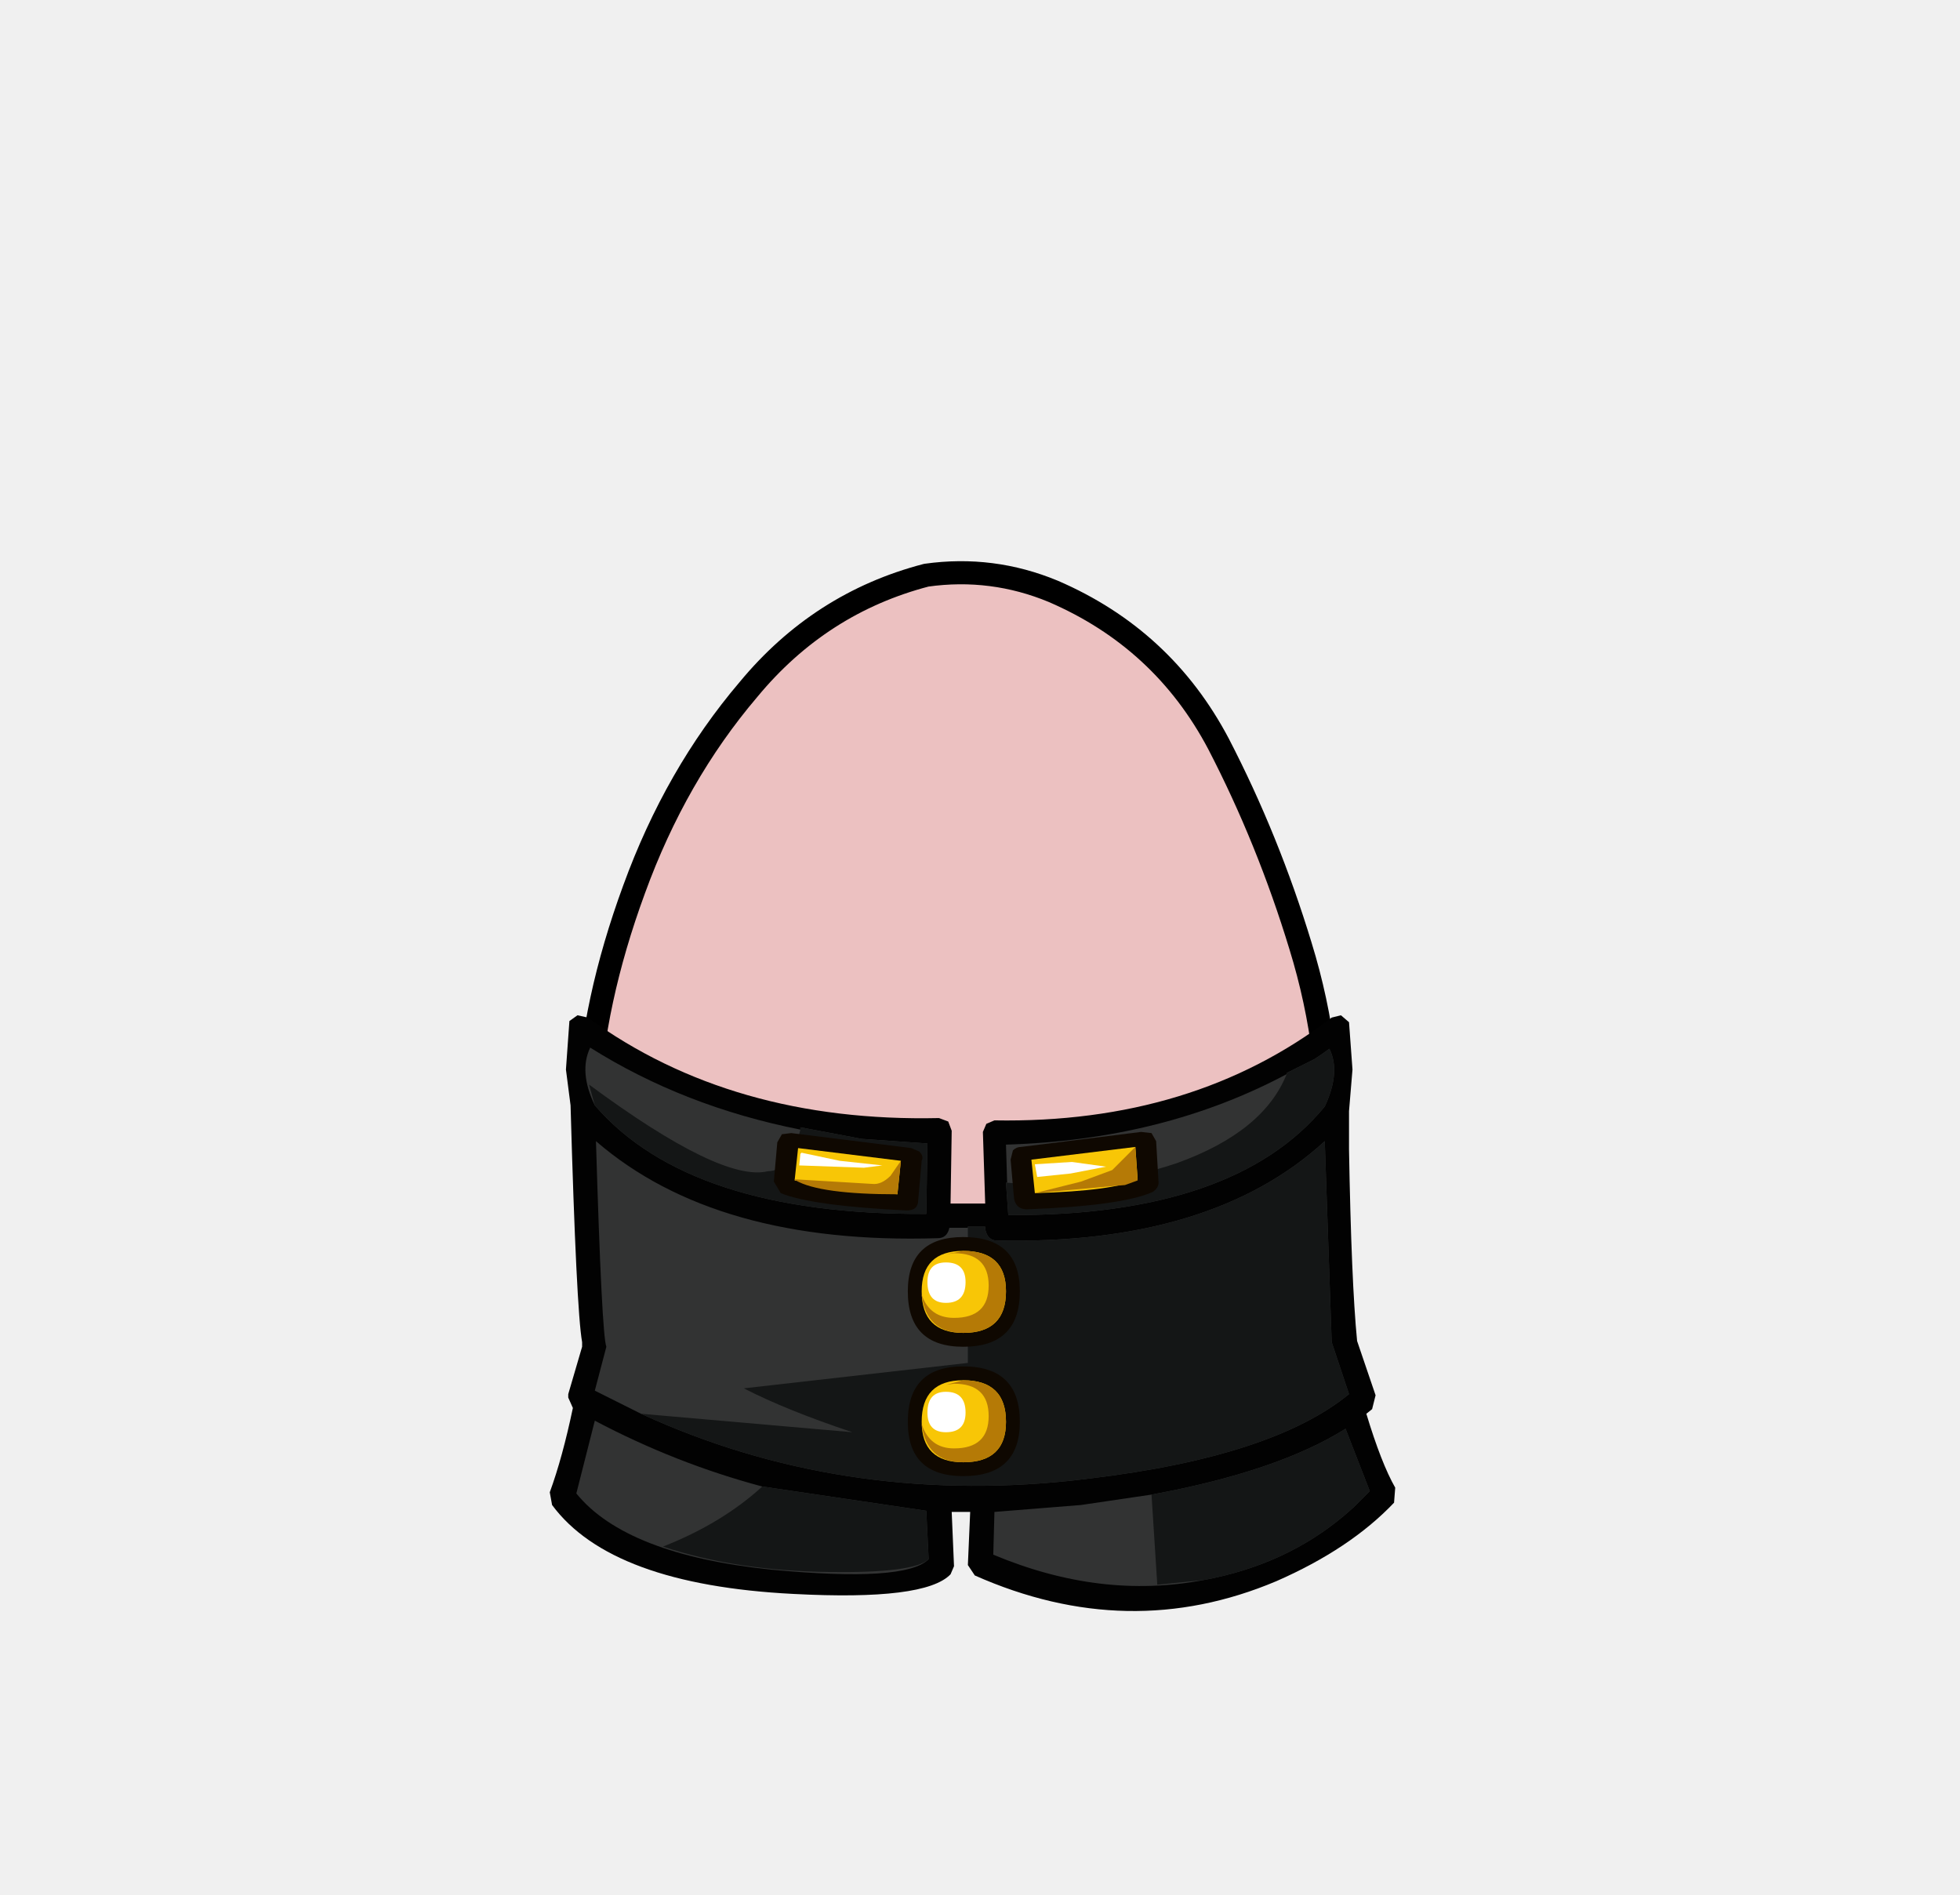
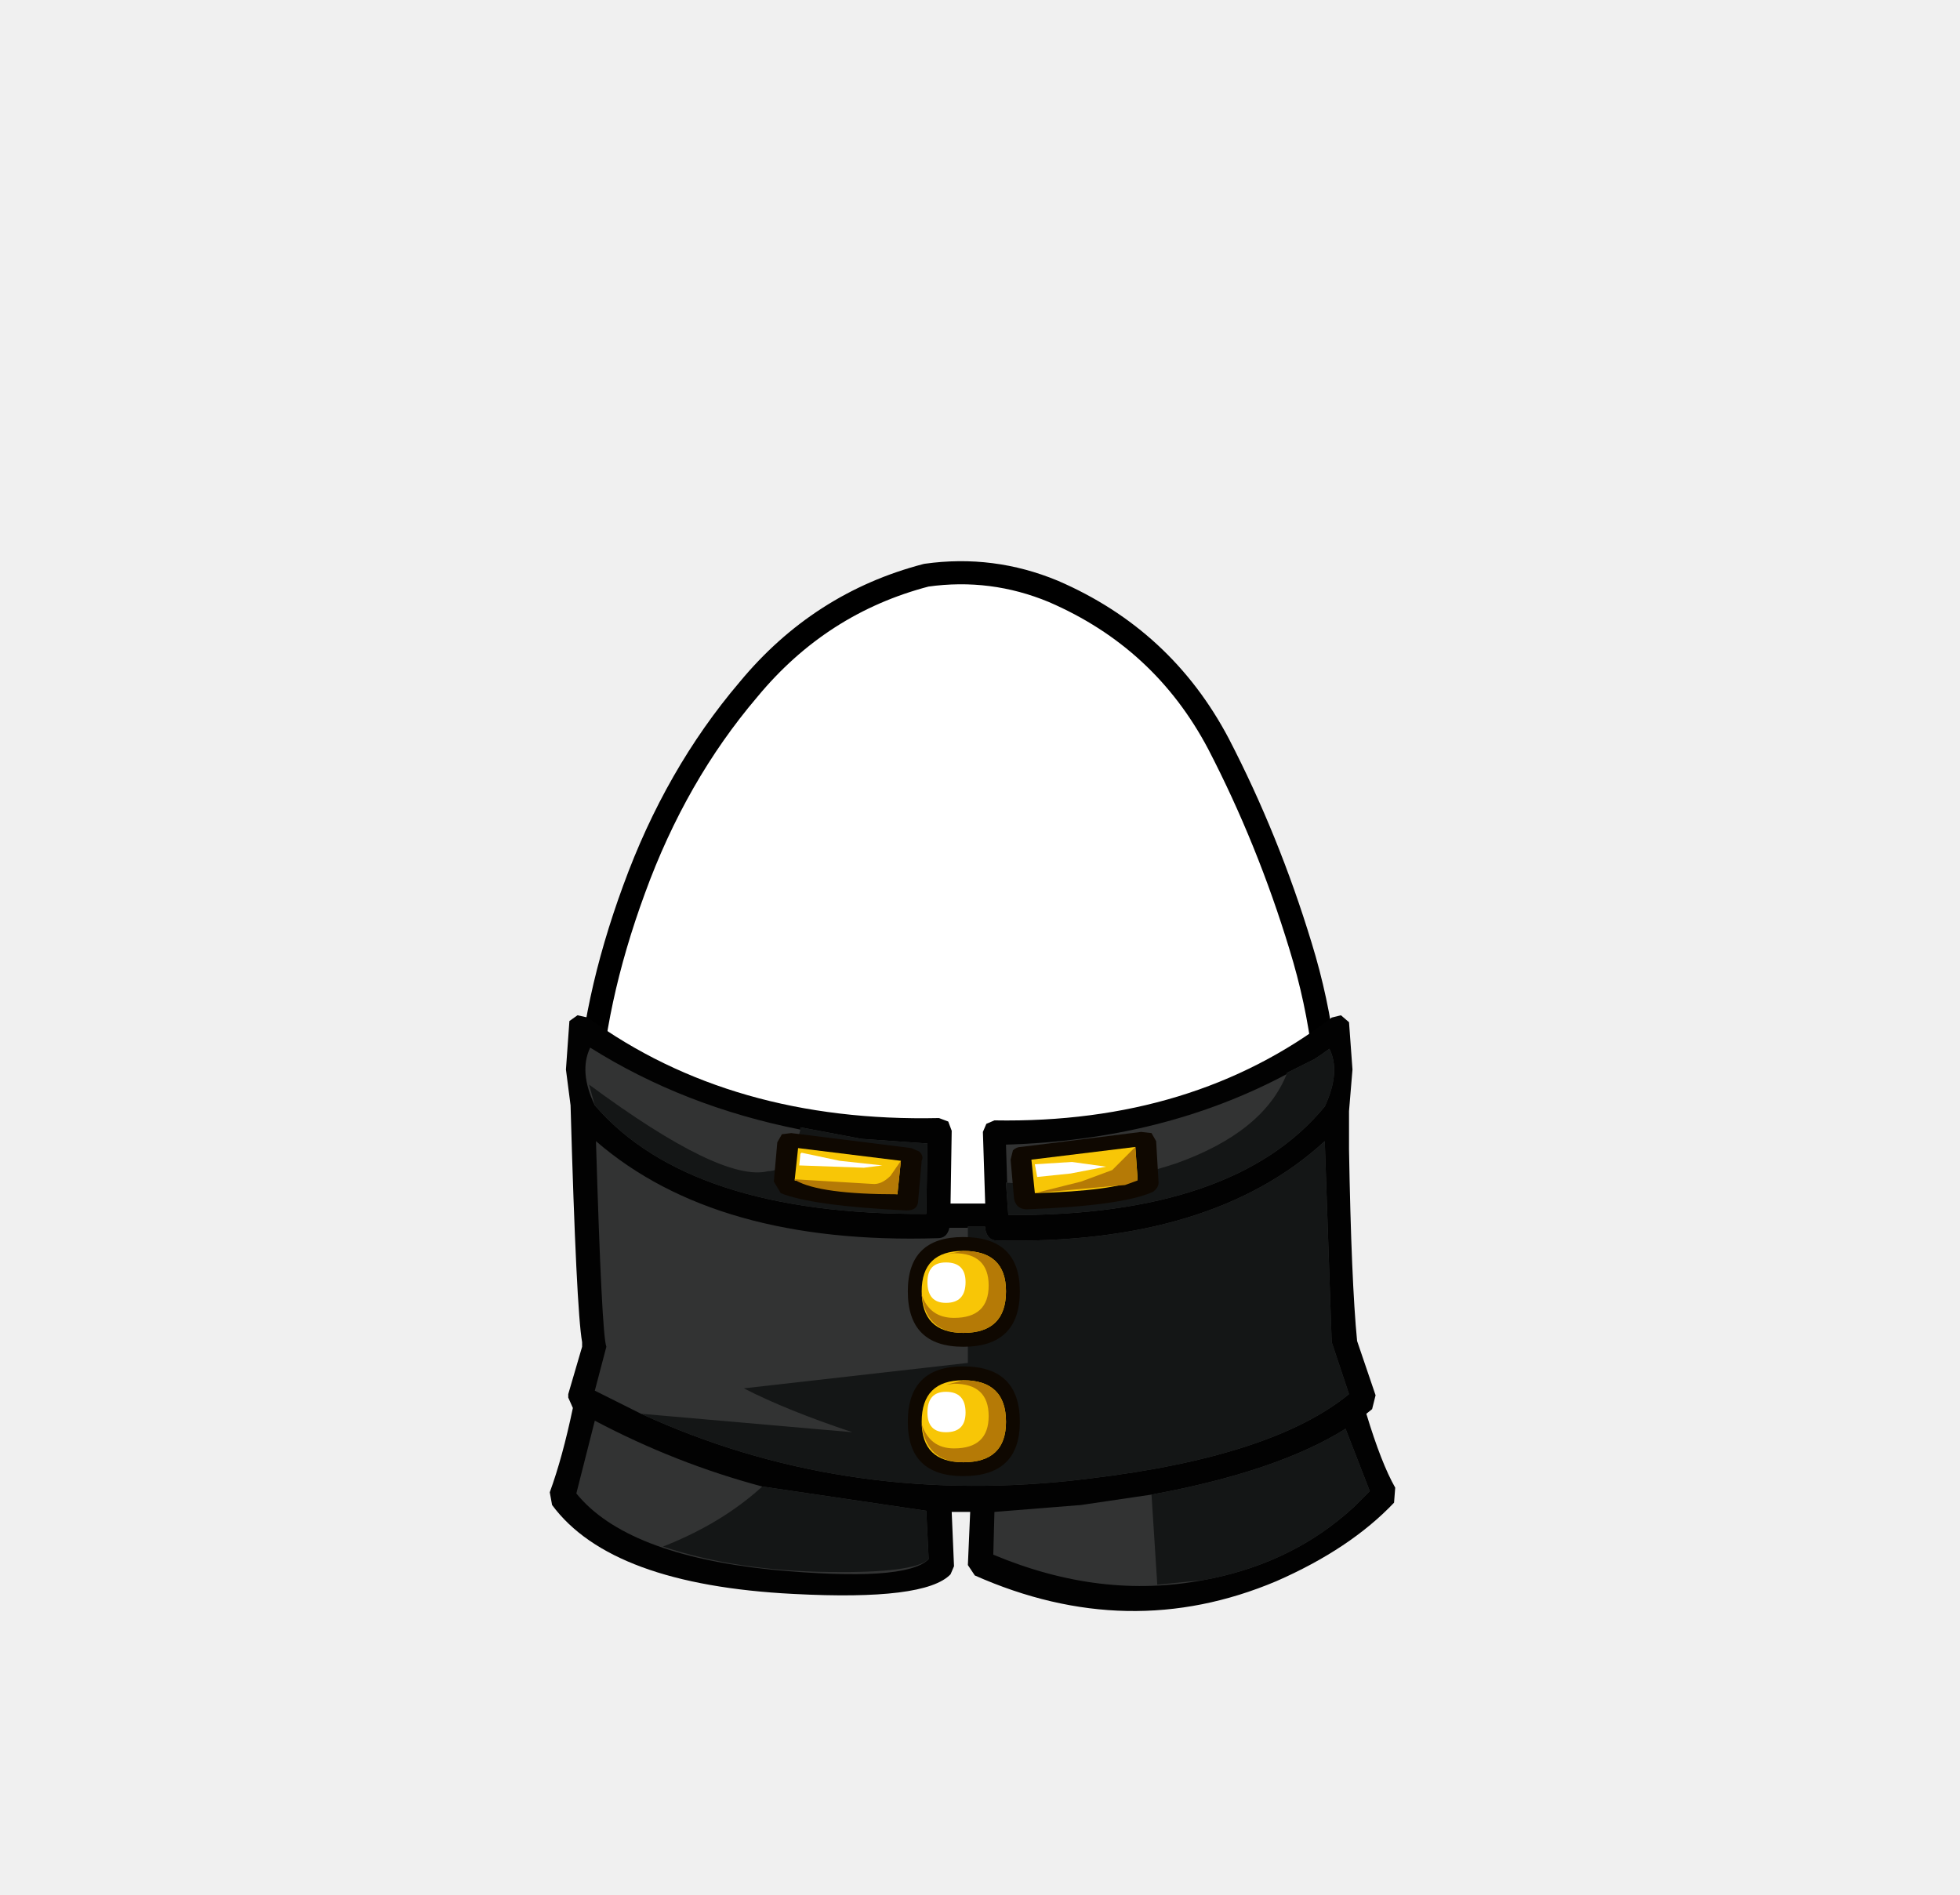
<svg xmlns="http://www.w3.org/2000/svg" xmlns:xlink="http://www.w3.org/1999/xlink" height="82" width="84.85">
  <g transform="translate(37.4 42.25)">
    <use height="38" transform="translate(-11.95 -17.45)" width="32.05" xlink:href="#a" />
    <use height="38.95" transform="translate(-12.45 -17.95)" width="33.05" xlink:href="#b" />
    <use height="25.8" transform="translate(-13.6 1.7)" width="36.6" xlink:href="#c" />
    <use height="23.3" transform="translate(-12.45 3.1)" width="34.35" xlink:href="#d" />
    <use height="23.2" transform="translate(-11.9 3.15)" width="33.8" xlink:href="#e" />
    <use height="14.9" transform="translate(-3.9 6.75)" width="16.65" xlink:href="#f" />
  </g>
  <defs>
    <use height="38" width="32.05" xlink:href="#g" id="a" />
    <use height="38.95" width="33.05" xlink:href="#h" id="b" />
    <use height="25.8" width="36.6" xlink:href="#i" id="c" />
    <use height="23.3" width="34.35" xlink:href="#j" id="d" />
    <use height="23.2" width="33.8" xlink:href="#k" id="e" />
    <use height="14.9" width="16.65" xlink:href="#l" id="f" />
-     <path d="M27.35 7.4q2.15 4.15 3.55 8.75 1.45 4.7 1.15 9.5-.35 4.95-4.2 8.1-3.8 3.2-8.75 4.05l-2.6.2q-3.6 0-7.05-1.15-4.65-1.6-7.1-5.5Q-.2 27.4.05 23q.2-4.4 2-9.3Q3.85 8.75 7 5.05 10.1 1.3 14.7.1l1.8-.1q1.9.05 3.7.8 4.75 2.05 7.15 6.6" fill="#ecc1c1" fill-rule="evenodd" transform="translate(-.05)" id="g" />
+     <path d="M27.35 7.4q2.15 4.15 3.55 8.75 1.45 4.7 1.15 9.5-.35 4.95-4.2 8.1-3.8 3.2-8.75 4.05l-2.6.2q-3.6 0-7.05-1.15-4.65-1.6-7.1-5.5Q-.2 27.4.05 23q.2-4.4 2-9.3Q3.85 8.75 7 5.05 10.1 1.3 14.7.1l1.8-.1q1.9.05 3.7.8 4.75 2.05 7.15 6.6" fill="#fff" fill-rule="evenodd" transform="translate(-.05)" id="g" />
    <path d="M27.35 7.4Q24.95 2.85 20.2.8 17.55-.3 14.7.1 10.1 1.3 7 5.05q-3.15 3.7-4.95 8.65-1.8 4.9-2 9.3-.25 4.4 2.3 8.35 2.45 3.9 7.1 5.5 4.65 1.55 9.65.95 4.95-.85 8.75-4.05 3.85-3.15 4.2-8.1.3-4.8-1.15-9.5-1.4-4.6-3.55-8.75Z" fill="none" stroke="#000" stroke-linecap="round" stroke-linejoin="round" transform="translate(.45 .5)" id="h" />
    <path d="m15.5-12.8.4-.1.35.3.15 2.05-.15 1.8v1.65q.1 5.75.35 8.3l.8 2.35-.15.6-.25.2q.65 2.15 1.25 3.2l-.05.65q-1.9 2-5.1 3.4-6.4 2.7-13.05-.25l-.3-.45.1-2.3h-.8l.1 2.35-.15.35q-1.1 1.15-6.8.85-7.9-.4-10.45-3.85l-.1-.55q.55-1.5 1-3.65l-.2-.45V3.5l.6-2.05v-.2q-.25-1.4-.5-10.25l-.2-1.55.15-2.1.35-.25.45.1q6.25 4.55 15.2 4.35l.4.15.15.4L-1-4.75H.5l-.1-3.1.15-.35.35-.15q8.6.15 14.6-4.45" fill="#020202" fill-rule="evenodd" transform="translate(18.35 12.9)" id="i" />
    <path d="M-16.55-11.65q4.05 2.55 9.1 3.55v-.1l2.65.5 2.85.2L-2-4.45q-10.25.05-14.35-4.7-.7-1.45-.2-2.5M-.2-3.9h.75v.1q.1.5.5.5 9.3.2 14.2-4.3l.3 8.7.75 2.25Q13 6.05 5.1 7l-.85.1q-10 1.05-18.6-2.9l-2-1 .5-1.9q-.2-.5-.45-8.9 5.2 4.5 14.8 4.2.4 0 .5-.45h.8v-.05m1.75-.5-.1-1.4h.05l-.05-1.65q6.8-.2 12.15-3.05v-.05l1.2-.6.3-.2.35-.25q.5 1-.2 2.5-3.9 4.75-13.7 4.7M16.5 8.25l-.4.35q-2.55 2.15-6.1 2.8-4.45.85-9.1-1.1l.05-1.85 3.75-.3 3.05-.45q5.45-1 8.4-2.85l1.05 2.7-.7.7M-1.9 10.5q-1 1-6.8.45-6.3-.65-8.45-3.3l.8-3.15q3.5 1.85 7.25 2.85L-2 8.4l.1 2.05v.05" fill="#323333" fill-rule="evenodd" transform="translate(17.15 11.65)" id="j" />
    <path d="M-2.3-4.45q-10.25.05-14.35-4.7l-.25-.9q5.75 4.25 7.75 3.75.95 0 1.4-1.8v-.1l2.65.5 2.85.2-.05 3.05m3.55.05-.1-1.4h.05q3.95.3 7.35-.85Q12.3-8 13.3-10.5v-.05l1.2-.6.3-.2.35-.25q.5 1-.2 2.5-3.9 4.75-13.7 4.7m-.5 1.1q9.3.2 14.2-4.3l.3 8.7.75 2.25Q12.7 6.05 4.8 7l-.85.1q-10 1.05-18.6-2.9l9.15.8q-2.85-.95-4.7-1.9L-.5 2v-5.9h.75v.1q.1.5.5.5M15.8 8.6q-2.55 2.15-6.1 2.8l-2 .2-.25-3.9q5.45-1 8.4-2.85l1.05 2.7-.7.7-.4.35m-18 1.9q-.65.6-4.3.55-4.05-.05-7.2-1.1 2.55-1 4.3-2.6l7.1 1.05.1 2.05v.05" fill="#141616" fill-rule="evenodd" transform="translate(16.9 11.6)" id="k" />
    <g id="l" fill-rule="evenodd">
      <path d="M-2.5-.5q0-2.35 2.4-2.35 2.45 0 2.45 2.35 0 2.4-2.45 2.4-2.4 0-2.4-2.4" fill="#0f0801" transform="translate(8.3 7.4)" />
      <path d="M-.1-2.25q1.85 0 1.85 1.75 0 1.8-1.85 1.8-1.8 0-1.8-1.8 0-1.75 1.8-1.75" fill="#f8c606" transform="translate(8.3 7.4)" />
      <path d="m-.5-2.15-.35.05.75-.15q1.85 0 1.85 1.75 0 1.8-1.85 1.8-1.6 0-1.8-1.65.35 1 1.4 1Q1 .65 1-.75t-1.5-1.4" fill="#b57a06" transform="translate(8.3 7.4)" />
      <path d="M-.85-1.75Q0-1.75 0-.9 0 0-.85 0q-.8 0-.8-.9 0-.85.8-.85" fill="#fff" transform="translate(8.3 7.4)" />
      <path d="M-2.5 5.15q0-2.4 2.4-2.4 2.45 0 2.45 2.4Q2.35 7.5-.1 7.5q-2.4 0-2.4-2.35" fill="#0f0801" transform="translate(8.3 7.4)" />
      <path d="M-.1 3.35q1.85 0 1.85 1.8Q1.75 6.9-.1 6.9q-1.8 0-1.8-1.75 0-1.8 1.8-1.8" fill="#f8c606" transform="translate(8.3 7.4)" />
      <path d="M-.1 6.9q-1.6 0-1.8-1.65.35 1.05 1.4 1.05Q1 6.3 1 4.9T-.5 3.5l-.35.05.75-.2q1.85 0 1.85 1.8Q1.75 6.9-.1 6.9" fill="#b57a06" transform="translate(8.3 7.4)" />
      <path d="M-.85 3.85q.85 0 .85.9 0 .85-.85.85-.8 0-.8-.85 0-.9.8-.9" fill="#fff" transform="translate(8.3 7.4)" />
      <path d="m-2.35-6.7.35.15q.2.2.1.4l-.15 1.7q0 .45-.5.45-4.1-.2-5.45-.75l-.3-.5.15-1.7.2-.35.4-.05 5.2.65" fill="#0f0801" transform="translate(8.3 7.4)" />
      <path d="m-7.25-6.7 4.45.55-.15 1.45-4.45-.6.15-1.4" fill="#f8c606" transform="translate(8.3 7.4)" />
      <path d="m-7.4-5.35 3.35.2q.4.05.8-.35l.45-.65-.15 1.45q-3.35 0-4.4-.6l-.05-.05" fill="#b57a06" transform="translate(8.3 7.4)" />
      <path d="m-7.2-5.95.05-.5.05-.05 1.65.35 1.85.2-.8.1-2.8-.1" fill="#fff" transform="translate(8.3 7.4)" />
      <path d="m7.6-7.4.45.05.2.35.1 1.7q.05.3-.25.5-1.35.6-5.45.75-.45 0-.55-.45l-.15-1.7.1-.4q.15-.15.35-.15l5.2-.65" fill="#0f0801" transform="translate(8.3 7.4)" />
      <path d="m7.35-6.75.1 1.4q-1 .5-4.45.6L2.85-6.2l4.5-.55" fill="#f8c606" transform="translate(8.3 7.4)" />
      <path d="m3-4.75 2-.5 1.35-.5 1-1 .1 1.45-.55.2-.6.05-3.3.3" fill="#b57a06" transform="translate(8.3 7.4)" />
      <path d="m6.1-5.9-1.55.3-1.45.15L3-6l1.6-.1 1.45.2h.05" fill="#fff" transform="translate(8.3 7.4)" />
    </g>
  </defs>
</svg>
